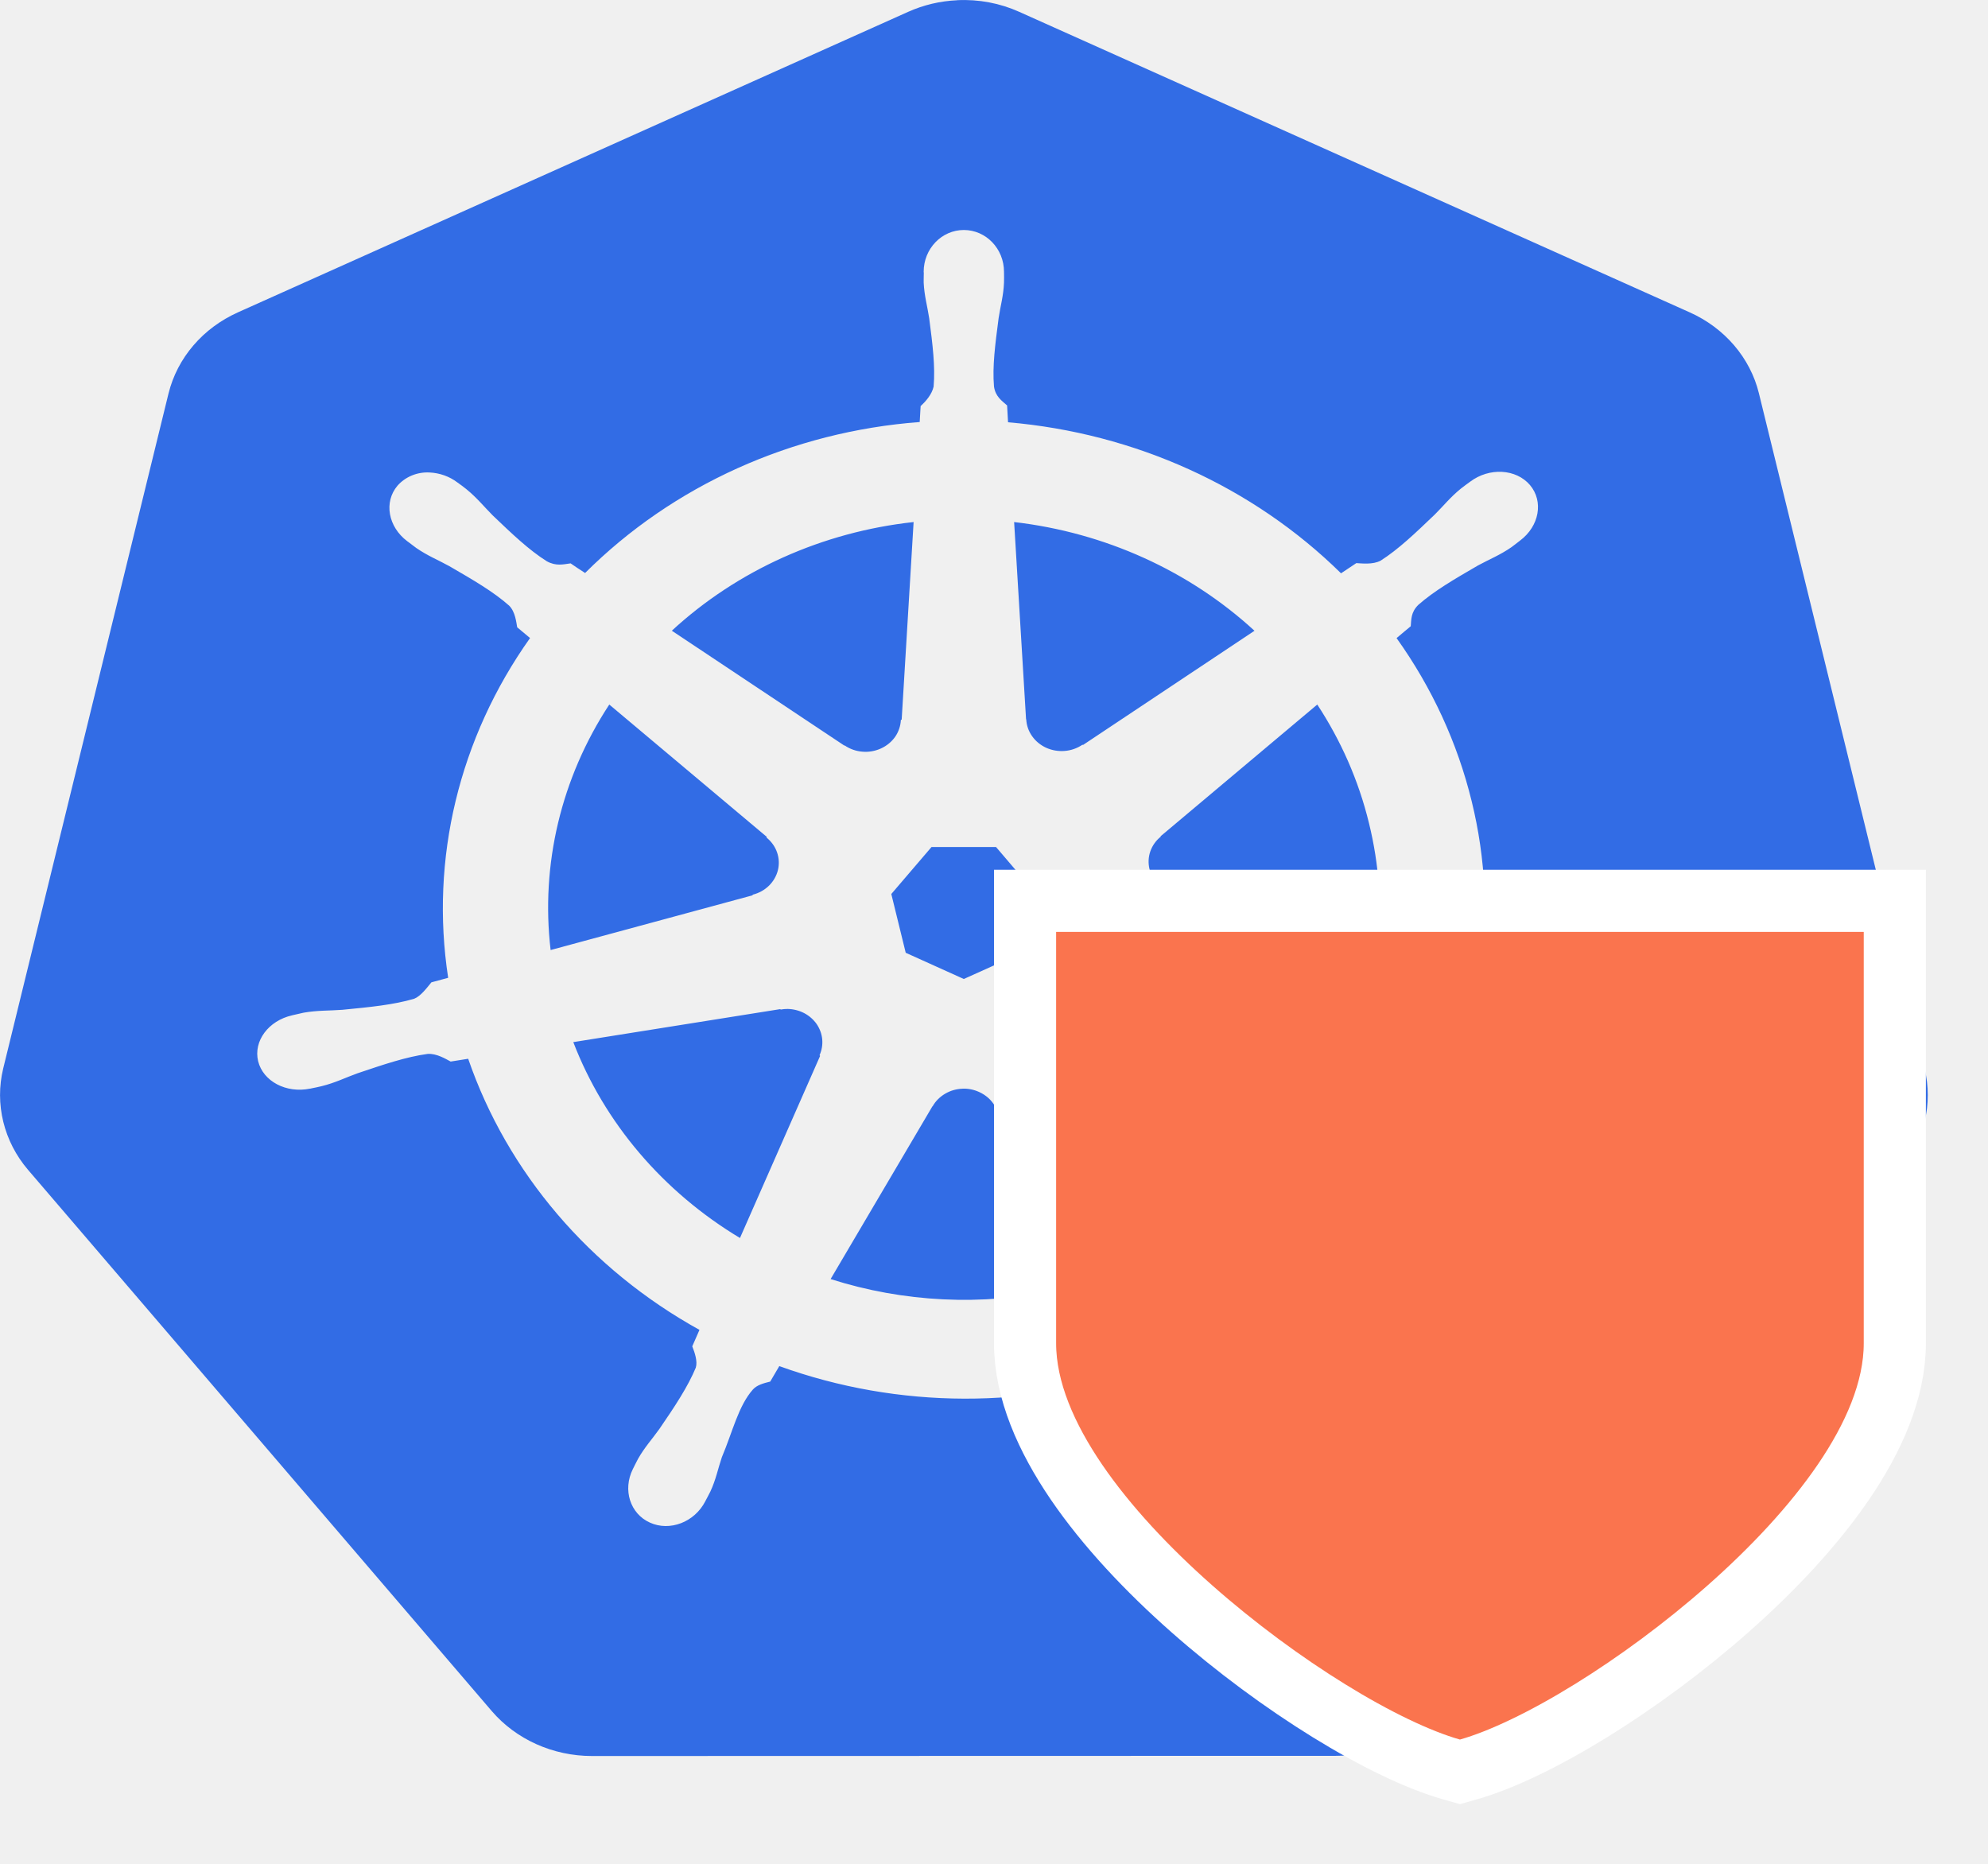
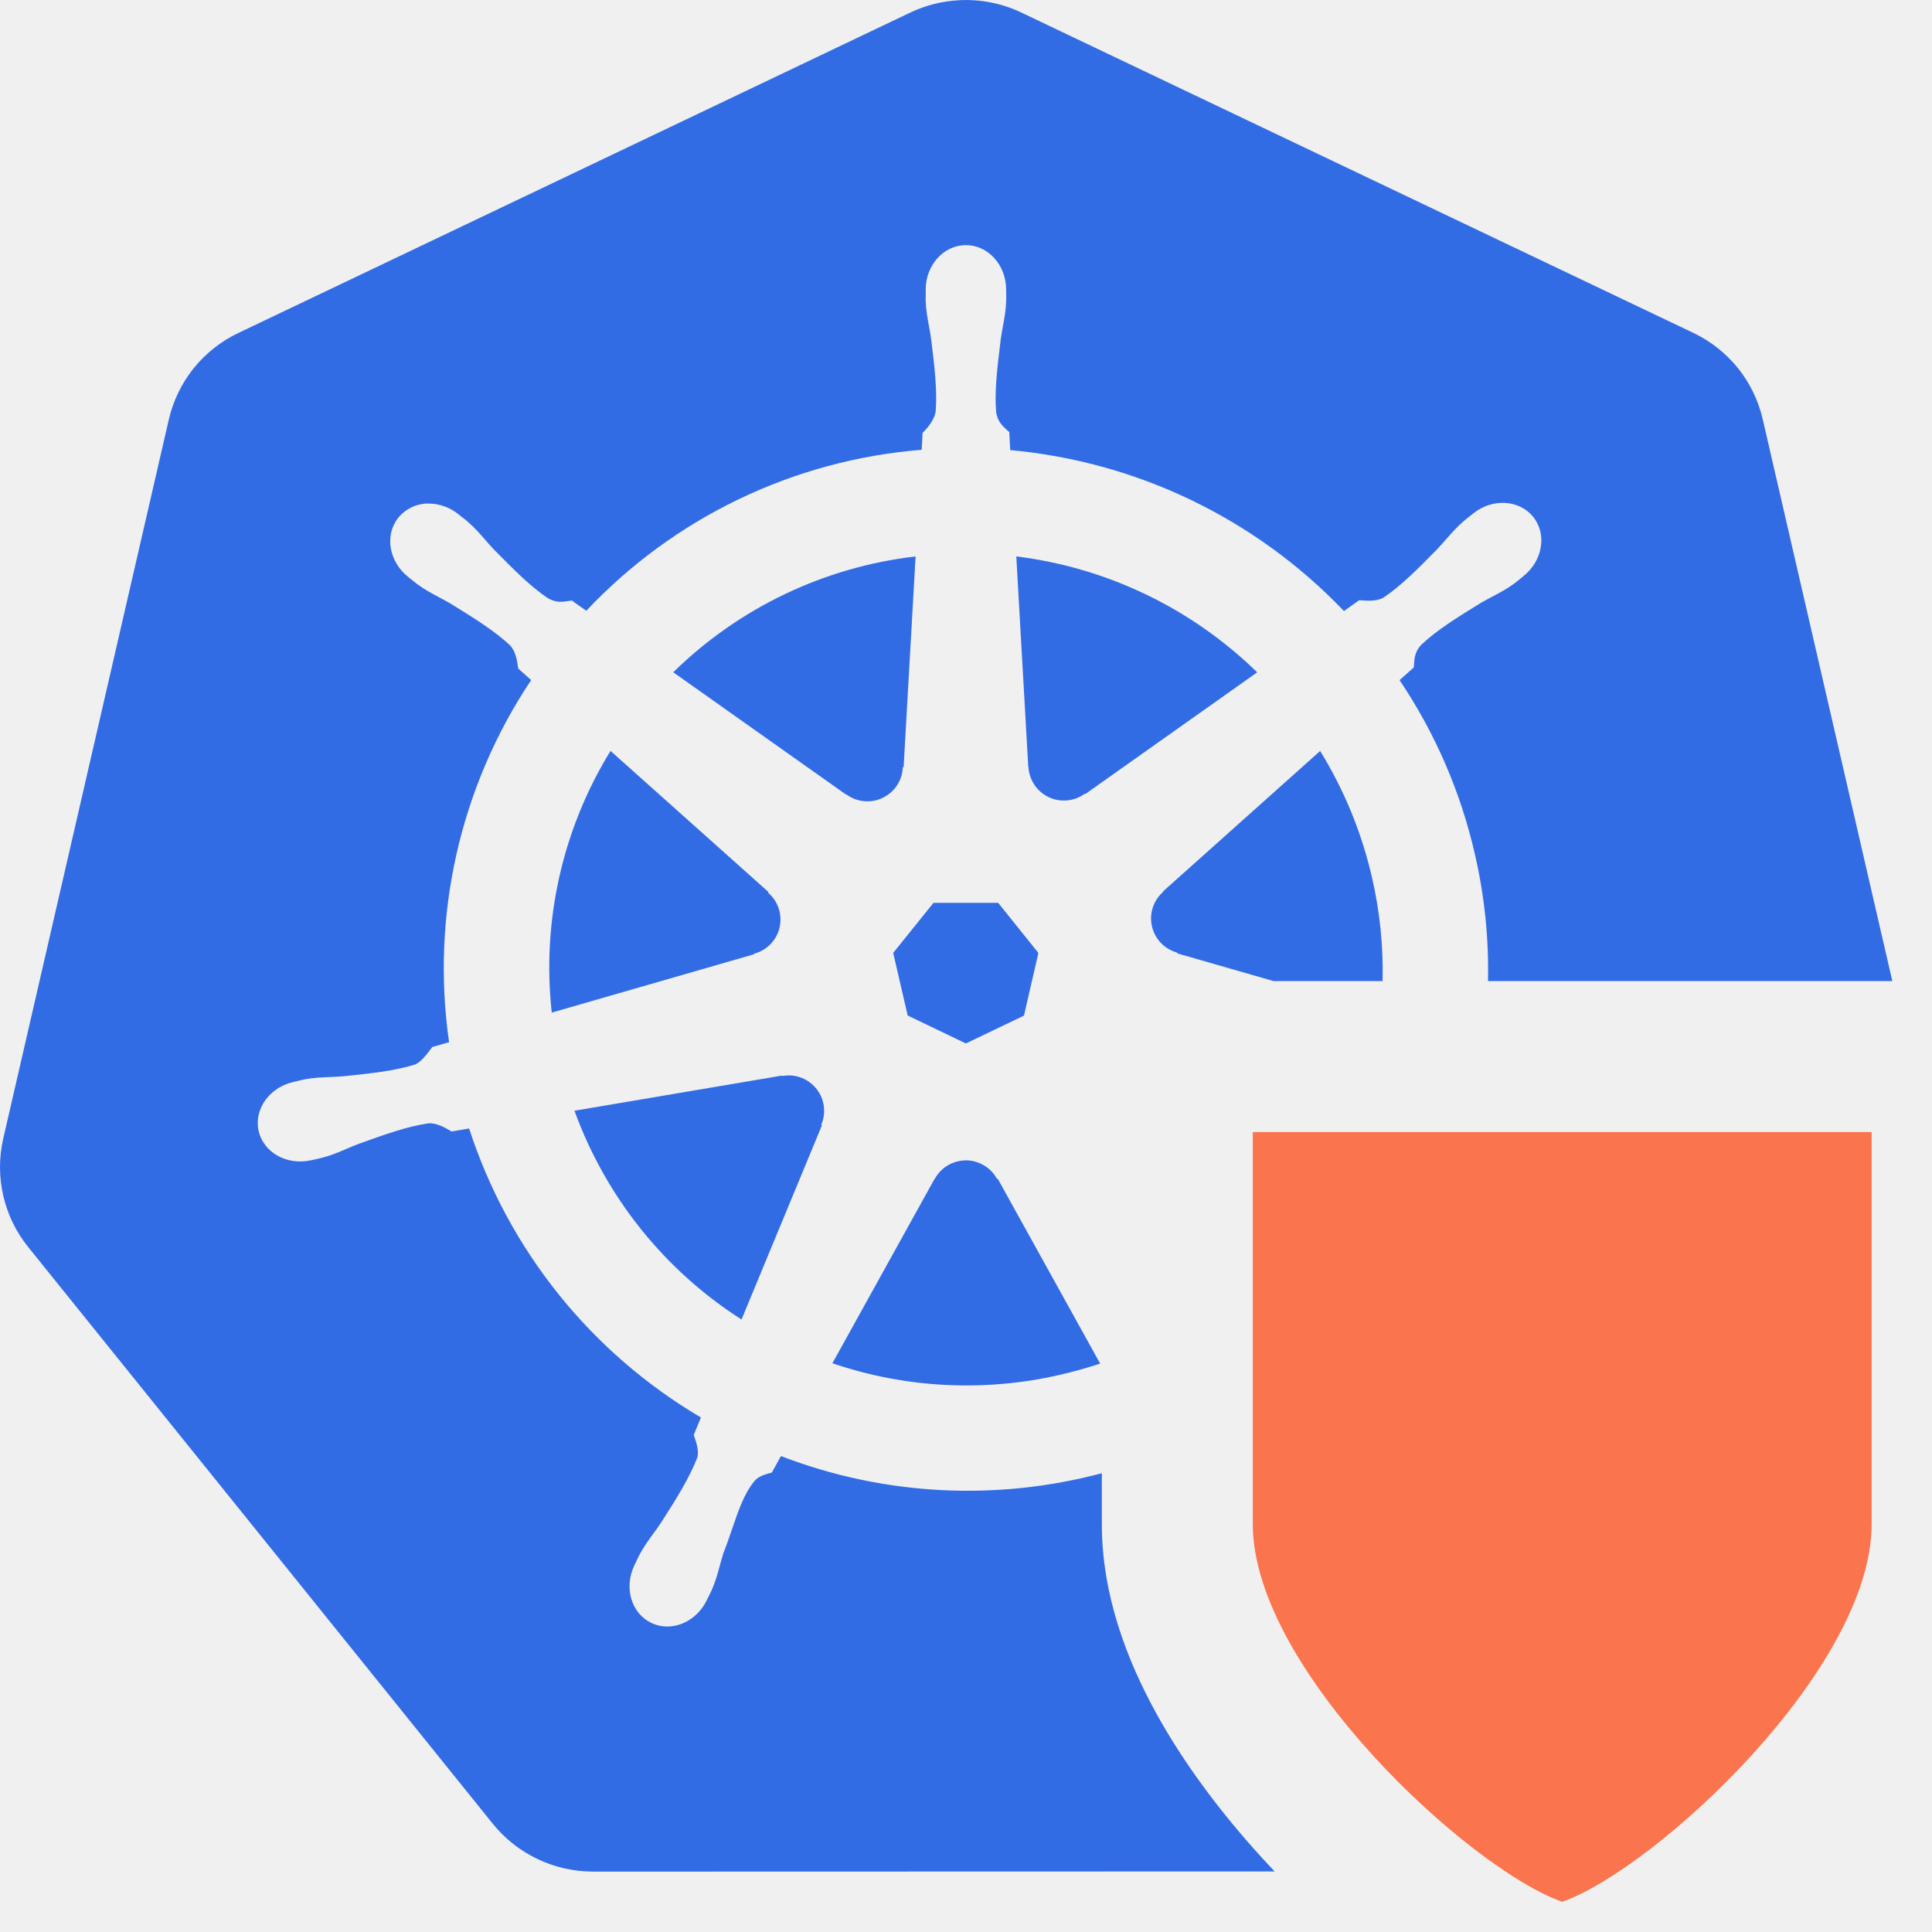
- <svg xmlns="http://www.w3.org/2000/svg" width="32" height="30" viewBox="0 0 32 30" fill="none">
-   <g clip-path="url(#clip0_2_30)">
-     <path d="M15.409 0.003C15.753 -0.014 16.097 0.051 16.407 0.191L27.197 5.027C27.475 5.151 27.72 5.333 27.913 5.558C28.106 5.784 28.243 6.047 28.312 6.329L30.979 17.199C31.048 17.48 31.048 17.773 30.979 18.055C30.909 18.336 30.773 18.6 30.579 18.824L23.116 27.541C22.724 27.997 22.13 28.263 21.503 28.262L9.529 28.265C8.901 28.265 8.307 27.998 7.916 27.542L0.449 18.827C0.257 18.602 0.122 18.338 0.053 18.057C-0.016 17.775 -0.017 17.483 0.051 17.201L2.713 6.332C2.783 6.05 2.919 5.786 3.113 5.56C3.306 5.334 3.551 5.153 3.829 5.028L14.617 0.191C14.864 0.08 15.133 0.016 15.408 0.004L15.409 0.003ZM15.515 3.702C15.158 3.702 14.868 4.003 14.868 4.375L14.87 4.392C14.87 4.442 14.867 4.503 14.868 4.547C14.878 4.762 14.927 4.926 14.957 5.123C15.012 5.546 15.056 5.897 15.028 6.223C15.001 6.346 14.905 6.458 14.819 6.536L14.804 6.793C12.75 6.947 10.831 7.813 9.418 9.223C9.346 9.178 9.222 9.094 9.185 9.068C9.069 9.083 8.952 9.117 8.801 9.034C8.512 8.851 8.248 8.599 7.93 8.295C7.785 8.149 7.678 8.013 7.505 7.872C7.467 7.84 7.406 7.797 7.362 7.765C7.234 7.668 7.076 7.612 6.912 7.605C6.815 7.6 6.717 7.617 6.628 7.654C6.539 7.691 6.46 7.747 6.398 7.818C6.175 8.081 6.247 8.48 6.556 8.712L6.566 8.719C6.609 8.751 6.661 8.792 6.7 8.82C6.884 8.947 7.052 9.013 7.235 9.114C7.621 9.338 7.942 9.524 8.195 9.748C8.295 9.846 8.311 10.021 8.325 10.097L8.532 10.27C7.39 11.878 6.92 13.825 7.214 15.739L6.944 15.812C6.872 15.899 6.772 16.035 6.667 16.076C6.334 16.174 5.961 16.21 5.509 16.254C5.297 16.27 5.114 16.261 4.889 16.3C4.841 16.31 4.771 16.327 4.718 16.339L4.712 16.34L4.702 16.343C4.321 16.429 4.077 16.757 4.155 17.081C4.235 17.405 4.606 17.601 4.989 17.523L4.999 17.522L5.011 17.519C5.065 17.508 5.132 17.495 5.178 17.483C5.399 17.428 5.559 17.346 5.757 17.275C6.184 17.131 6.539 17.011 6.883 16.964C7.027 16.953 7.179 17.047 7.254 17.087L7.536 17.042C8.168 18.875 9.493 20.428 11.259 21.406L11.143 21.671C11.184 21.774 11.231 21.913 11.2 22.014C11.074 22.318 10.861 22.641 10.615 22.999C10.497 23.165 10.376 23.295 10.269 23.484C10.244 23.53 10.211 23.599 10.186 23.648C10.021 23.98 10.142 24.364 10.461 24.508C10.781 24.654 11.18 24.501 11.352 24.166L11.353 24.165V24.164C11.377 24.117 11.412 24.054 11.434 24.009C11.525 23.814 11.555 23.645 11.62 23.454C11.791 23.051 11.885 22.629 12.119 22.366C12.184 22.293 12.289 22.265 12.398 22.238L12.544 21.989C14.461 22.682 16.582 22.688 18.503 22.004L18.64 22.237C18.751 22.271 18.872 22.288 18.97 22.425C19.147 22.707 19.267 23.04 19.413 23.444C19.477 23.634 19.51 23.802 19.602 24C19.622 24.044 19.657 24.107 19.681 24.155C19.853 24.49 20.253 24.643 20.573 24.498C20.893 24.354 21.014 23.969 20.849 23.637C20.823 23.589 20.79 23.519 20.764 23.473C20.657 23.284 20.536 23.156 20.418 22.99C20.174 22.632 19.971 22.334 19.846 22.028C19.793 21.87 19.855 21.773 19.894 21.671C19.87 21.644 19.818 21.496 19.788 21.427C21.56 20.44 22.885 18.875 23.509 17.03C23.593 17.043 23.738 17.066 23.786 17.076C23.883 17.015 23.972 16.937 24.147 16.95C24.492 16.997 24.846 17.117 25.272 17.261C25.471 17.332 25.631 17.416 25.852 17.47C25.899 17.482 25.966 17.493 26.019 17.504L26.032 17.508L26.041 17.509C26.424 17.587 26.796 17.39 26.875 17.066C26.953 16.743 26.709 16.415 26.328 16.328C26.273 16.316 26.194 16.296 26.141 16.287C25.916 16.247 25.734 16.257 25.52 16.24C25.07 16.196 24.696 16.159 24.364 16.062C24.228 16.012 24.132 15.861 24.085 15.798L23.823 15.727C23.962 14.784 23.917 13.825 23.689 12.897C23.46 11.959 23.05 11.069 22.48 10.271C22.546 10.214 22.672 10.11 22.708 10.08C22.718 9.97 22.709 9.856 22.83 9.736C23.084 9.512 23.404 9.326 23.79 9.102C23.974 9.002 24.143 8.936 24.327 8.809C24.369 8.779 24.425 8.734 24.468 8.701C24.779 8.468 24.849 8.069 24.627 7.807C24.404 7.546 23.974 7.521 23.665 7.753C23.62 7.786 23.561 7.828 23.521 7.86C23.347 8 23.24 8.138 23.094 8.283C22.776 8.587 22.512 8.84 22.224 9.024C22.098 9.092 21.915 9.068 21.832 9.064L21.586 9.228C20.171 7.835 18.267 6.971 16.226 6.797C16.22 6.707 16.215 6.617 16.211 6.526C16.127 6.451 16.025 6.386 16 6.223C15.972 5.897 16.019 5.546 16.074 5.123C16.103 4.926 16.153 4.762 16.161 4.547C16.164 4.499 16.161 4.428 16.161 4.375C16.161 4.003 15.871 3.702 15.514 3.702H15.515ZM14.706 8.403L14.514 11.583L14.501 11.589C14.496 11.686 14.464 11.78 14.408 11.861C14.351 11.941 14.272 12.006 14.179 12.048C14.086 12.09 13.983 12.108 13.881 12.099C13.778 12.091 13.68 12.056 13.597 11.999L13.591 12.001L10.814 10.152C11.869 9.179 13.238 8.563 14.706 8.403V8.403ZM16.324 8.403C17.783 8.572 19.142 9.187 20.193 10.153L17.433 11.991L17.424 11.987C17.34 12.044 17.242 12.079 17.14 12.087C17.037 12.096 16.934 12.078 16.842 12.037C16.749 11.995 16.67 11.93 16.613 11.849C16.556 11.769 16.524 11.675 16.519 11.579L16.516 11.578L16.324 8.403V8.403ZM9.808 11.341L12.342 13.47L12.339 13.482C12.418 13.546 12.476 13.628 12.508 13.72C12.54 13.812 12.545 13.91 12.522 14.005C12.499 14.099 12.449 14.186 12.378 14.256C12.306 14.326 12.216 14.376 12.116 14.401L12.114 14.411L8.863 15.292C8.701 13.913 9.033 12.522 9.807 11.341H9.808ZM21.204 11.341C21.581 11.916 21.867 12.555 22.036 13.25C22.2 13.916 22.248 14.602 22.177 15.282L18.909 14.398L18.907 14.386C18.808 14.36 18.718 14.31 18.646 14.24C18.575 14.17 18.526 14.084 18.503 13.989C18.48 13.895 18.484 13.796 18.516 13.704C18.548 13.612 18.606 13.53 18.684 13.467L18.682 13.46L21.203 11.341H21.204ZM14.994 13.634H16.033L16.679 14.391L16.447 15.338L15.514 15.758L14.579 15.336L14.347 14.39L14.994 13.634V13.634ZM18.325 16.228C18.369 16.226 18.413 16.229 18.456 16.237L18.461 16.229L21.824 16.764C21.327 18.074 20.38 19.191 19.132 19.938L17.827 16.978L17.831 16.973C17.794 16.894 17.779 16.808 17.786 16.721C17.793 16.635 17.822 16.552 17.87 16.479C17.919 16.405 17.986 16.344 18.065 16.3C18.144 16.257 18.233 16.232 18.325 16.228V16.228ZM12.678 16.24C12.771 16.242 12.863 16.265 12.944 16.307C13.026 16.35 13.095 16.411 13.146 16.484C13.196 16.558 13.227 16.642 13.235 16.729C13.243 16.817 13.228 16.905 13.192 16.985L13.201 16.996L11.911 19.927C10.672 19.182 9.728 18.074 9.228 16.774L12.56 16.243L12.566 16.25C12.603 16.243 12.64 16.24 12.678 16.24V16.24ZM15.494 17.523C15.586 17.52 15.678 17.539 15.761 17.577C15.869 17.626 15.959 17.705 16.015 17.805H16.028L17.671 20.592C17.457 20.659 17.238 20.716 17.014 20.765C15.806 21.024 14.544 20.963 13.37 20.588L15.009 17.807H15.012C15.059 17.724 15.128 17.655 15.213 17.605C15.297 17.555 15.394 17.527 15.494 17.524V17.523Z" fill="#326CE5" />
+ <svg xmlns="http://www.w3.org/2000/svg" width="32" height="32" viewBox="0 0 32 32" fill="none">
+   <g clip-path="url(#clip0_1324_347708)">
+     <path d="M16.919 0.209C16.599 0.056 16.244 -0.015 15.889 0.003L15.888 0.004C15.605 0.018 15.328 0.088 15.073 0.21L3.948 5.515C3.661 5.651 3.408 5.851 3.209 6.098C3.01 6.346 2.869 6.636 2.797 6.945L0.052 18.866C-0.018 19.175 -0.017 19.496 0.054 19.805C0.125 20.113 0.264 20.402 0.462 20.649L8.162 30.207C8.566 30.708 9.178 31 9.826 31L21.113 30.997C21.036 30.916 20.959 30.834 20.883 30.75C20.246 30.049 19.62 29.234 19.141 28.359C18.677 27.513 18.25 26.43 18.25 25.245V24.401C16.5 24.867 14.639 24.773 12.935 24.117L12.784 24.39C12.672 24.42 12.564 24.45 12.497 24.53C12.327 24.733 12.229 25.023 12.124 25.33C12.08 25.46 12.034 25.593 11.982 25.724C11.959 25.797 11.94 25.867 11.921 25.937C11.886 26.066 11.851 26.193 11.79 26.333C11.775 26.366 11.755 26.408 11.735 26.447C11.725 26.466 11.716 26.485 11.707 26.502V26.504L11.706 26.505C11.528 26.872 11.117 27.04 10.787 26.88C10.458 26.722 10.333 26.301 10.503 25.936C10.514 25.915 10.525 25.89 10.537 25.865C10.555 25.827 10.574 25.787 10.589 25.757C10.662 25.619 10.742 25.511 10.822 25.4C10.864 25.344 10.905 25.287 10.946 25.225C11.199 24.832 11.419 24.478 11.549 24.144C11.581 24.033 11.533 23.881 11.49 23.768L11.61 23.478C9.788 22.405 8.422 20.702 7.77 18.691L7.48 18.741C7.472 18.736 7.462 18.731 7.452 18.725C7.368 18.676 7.23 18.596 7.097 18.606C6.745 18.657 6.382 18.787 5.946 18.944L5.936 18.947C5.868 18.973 5.804 19.001 5.74 19.028C5.615 19.082 5.491 19.135 5.339 19.175C5.302 19.185 5.252 19.196 5.205 19.206C5.192 19.209 5.179 19.212 5.167 19.214L5.154 19.218L5.144 19.219C4.749 19.304 4.366 19.089 4.284 18.734C4.203 18.379 4.455 18.019 4.848 17.924L4.858 17.921L4.864 17.92C4.883 17.916 4.903 17.911 4.924 17.906C4.965 17.895 5.008 17.885 5.041 17.878C5.194 17.85 5.327 17.845 5.463 17.839C5.534 17.836 5.605 17.833 5.68 17.827C6.146 17.779 6.531 17.739 6.874 17.632C6.971 17.593 7.062 17.471 7.133 17.378C7.143 17.365 7.152 17.353 7.16 17.342L7.438 17.262C7.136 15.164 7.62 13.027 8.798 11.264L8.584 11.074C8.583 11.064 8.581 11.053 8.579 11.04C8.565 10.947 8.541 10.786 8.45 10.691C8.191 10.448 7.863 10.245 7.468 10.001L7.46 9.996C7.396 9.958 7.333 9.925 7.271 9.892C7.151 9.828 7.033 9.766 6.908 9.673C6.882 9.653 6.849 9.627 6.818 9.602C6.801 9.588 6.785 9.575 6.77 9.563L6.76 9.555C6.441 9.301 6.367 8.863 6.597 8.575C6.661 8.497 6.742 8.436 6.834 8.395C6.926 8.354 7.027 8.336 7.127 8.341C7.297 8.348 7.459 8.41 7.591 8.516C7.606 8.528 7.624 8.542 7.641 8.556C7.676 8.583 7.713 8.611 7.739 8.634C7.859 8.738 7.948 8.84 8.039 8.944C8.084 8.995 8.128 9.046 8.177 9.098L8.185 9.106C8.51 9.436 8.78 9.71 9.075 9.908C9.21 9.987 9.318 9.97 9.422 9.954C9.439 9.951 9.455 9.948 9.471 9.946C9.509 9.974 9.637 10.066 9.711 10.116C11.168 8.57 13.148 7.619 15.266 7.45L15.281 7.169C15.37 7.083 15.469 6.96 15.497 6.825C15.526 6.468 15.48 6.083 15.423 5.619C15.413 5.546 15.4 5.478 15.388 5.409C15.363 5.275 15.339 5.144 15.332 4.987C15.332 4.96 15.332 4.927 15.333 4.893C15.334 4.867 15.334 4.841 15.334 4.817L15.332 4.798C15.332 4.39 15.631 4.06 15.999 4.06H15.998C16.366 4.06 16.665 4.39 16.665 4.798C16.665 4.817 16.666 4.839 16.666 4.86C16.666 4.905 16.667 4.952 16.665 4.987C16.66 5.142 16.636 5.272 16.611 5.405C16.599 5.474 16.586 5.545 16.575 5.619L16.57 5.665C16.516 6.109 16.471 6.48 16.499 6.825C16.522 6.98 16.603 7.054 16.681 7.125C16.693 7.136 16.705 7.147 16.717 7.158C16.721 7.257 16.726 7.356 16.732 7.455C18.837 7.646 20.801 8.593 22.26 10.121L22.513 9.941C22.523 9.942 22.535 9.943 22.548 9.944C22.644 9.951 22.804 9.963 22.917 9.897C23.21 9.7 23.478 9.428 23.798 9.103L23.815 9.085C23.864 9.033 23.91 8.981 23.954 8.93C24.046 8.826 24.135 8.724 24.255 8.621C24.29 8.592 24.338 8.554 24.38 8.522C24.388 8.515 24.396 8.509 24.403 8.503C24.722 8.249 25.166 8.276 25.396 8.563C25.625 8.85 25.552 9.288 25.232 9.543C25.216 9.556 25.197 9.572 25.179 9.587C25.147 9.614 25.113 9.641 25.086 9.661C24.959 9.755 24.839 9.818 24.717 9.882C24.657 9.914 24.595 9.947 24.532 9.983C24.134 10.228 23.804 10.432 23.542 10.678C23.434 10.793 23.427 10.903 23.42 11.009C23.419 11.025 23.419 11.04 23.417 11.055C23.407 11.065 23.389 11.081 23.366 11.1C23.311 11.149 23.23 11.221 23.181 11.265C23.77 12.141 24.193 13.117 24.428 14.145C24.588 14.836 24.661 15.543 24.646 16.25H31.343L29.196 6.942C29.124 6.633 28.984 6.344 28.785 6.096C28.585 5.849 28.333 5.65 28.046 5.513L16.919 0.209Z" fill="#326CE5" />
+     <path d="M22.9 16.25C22.913 15.673 22.855 15.096 22.724 14.532C22.549 13.77 22.254 13.069 21.866 12.439H21.865L19.265 14.763L19.267 14.77C19.187 14.84 19.127 14.93 19.094 15.031C19.061 15.132 19.056 15.24 19.08 15.343C19.104 15.447 19.155 15.542 19.228 15.618C19.302 15.695 19.395 15.75 19.497 15.778L19.499 15.791L21.094 16.25H22.9Z" fill="#326CE5" />
+     <path d="M14.967 12.704L15.165 9.216C13.651 9.392 12.239 10.068 11.151 11.135L14.015 13.162L14.021 13.16C14.107 13.223 14.208 13.261 14.314 13.27C14.42 13.28 14.526 13.261 14.621 13.214C14.717 13.168 14.799 13.097 14.857 13.009C14.915 12.92 14.949 12.817 14.953 12.711L14.967 12.704Z" fill="#326CE5" />
+     <path d="M20.823 11.136C19.739 10.077 18.338 9.402 16.833 9.216L17.031 12.698L17.034 12.699C17.039 12.805 17.073 12.908 17.131 12.996C17.19 13.085 17.271 13.156 17.367 13.202C17.463 13.248 17.569 13.267 17.675 13.257C17.78 13.248 17.881 13.21 17.967 13.147L17.977 13.151L20.823 11.136Z" fill="#326CE5" />
+     <path d="M12.727 14.773L10.113 12.438H10.112C9.315 13.734 8.972 15.259 9.139 16.772L12.491 15.805L12.494 15.795C12.597 15.768 12.69 15.713 12.764 15.636C12.838 15.559 12.889 15.464 12.913 15.36C12.936 15.257 12.931 15.149 12.898 15.048C12.865 14.947 12.805 14.857 12.724 14.787L12.727 14.773Z" fill="#326CE5" />
+     <path d="M16.533 14.954H15.462V14.953L14.794 15.783L15.034 16.82L15.998 17.283L16.96 16.822L17.199 15.784L16.533 14.954Z" fill="#326CE5" />
+     <path d="M13.348 17.886C13.264 17.839 13.169 17.814 13.073 17.812C13.035 17.812 12.996 17.815 12.958 17.822L12.952 17.815L9.515 18.397C10.032 19.823 11.004 21.039 12.282 21.855L13.613 18.641L13.603 18.629C13.641 18.541 13.656 18.444 13.648 18.349C13.64 18.253 13.608 18.16 13.556 18.08C13.503 17.999 13.432 17.932 13.348 17.886Z" fill="#326CE5" />
+     <path d="M16.252 19.278C16.167 19.236 16.072 19.216 15.977 19.219V19.22C15.874 19.224 15.775 19.255 15.687 19.309C15.6 19.363 15.529 19.44 15.48 19.53H15.477L13.787 22.58C14.998 22.992 16.299 23.059 17.545 22.774C17.776 22.721 18.002 22.658 18.222 22.585L16.528 19.528H16.515C16.456 19.419 16.364 19.331 16.252 19.278Z" fill="#326CE5" />
+     <path d="M20.75 25.245C20.75 27.645 24.328 30.953 25.875 31.5C27.422 30.953 31 27.645 31 25.245V18.75H20.75V25.245Z" fill="#FA744E" />
  </g>
-   <path d="M23.363 28.481L23.5 28.52L23.637 28.481C24.72 28.173 26.411 27.136 27.817 25.894C28.527 25.267 29.187 24.568 29.674 23.854C30.154 23.149 30.5 22.379 30.5 21.622V15V14.5H30H17H16.5V15V21.622C16.5 22.379 16.846 23.149 17.326 23.854C17.813 24.568 18.473 25.267 19.183 25.894C20.589 27.136 22.28 28.173 23.363 28.481Z" fill="#FA744E" stroke="white" />
  <defs>
-     <clipPath id="clip0_2_30">
-       <rect width="31.03" height="29.177" fill="white" />
+     <clipPath id="clip0_1324_347708">
+       <rect width="32" height="32" fill="white" />
    </clipPath>
  </defs>
</svg>
